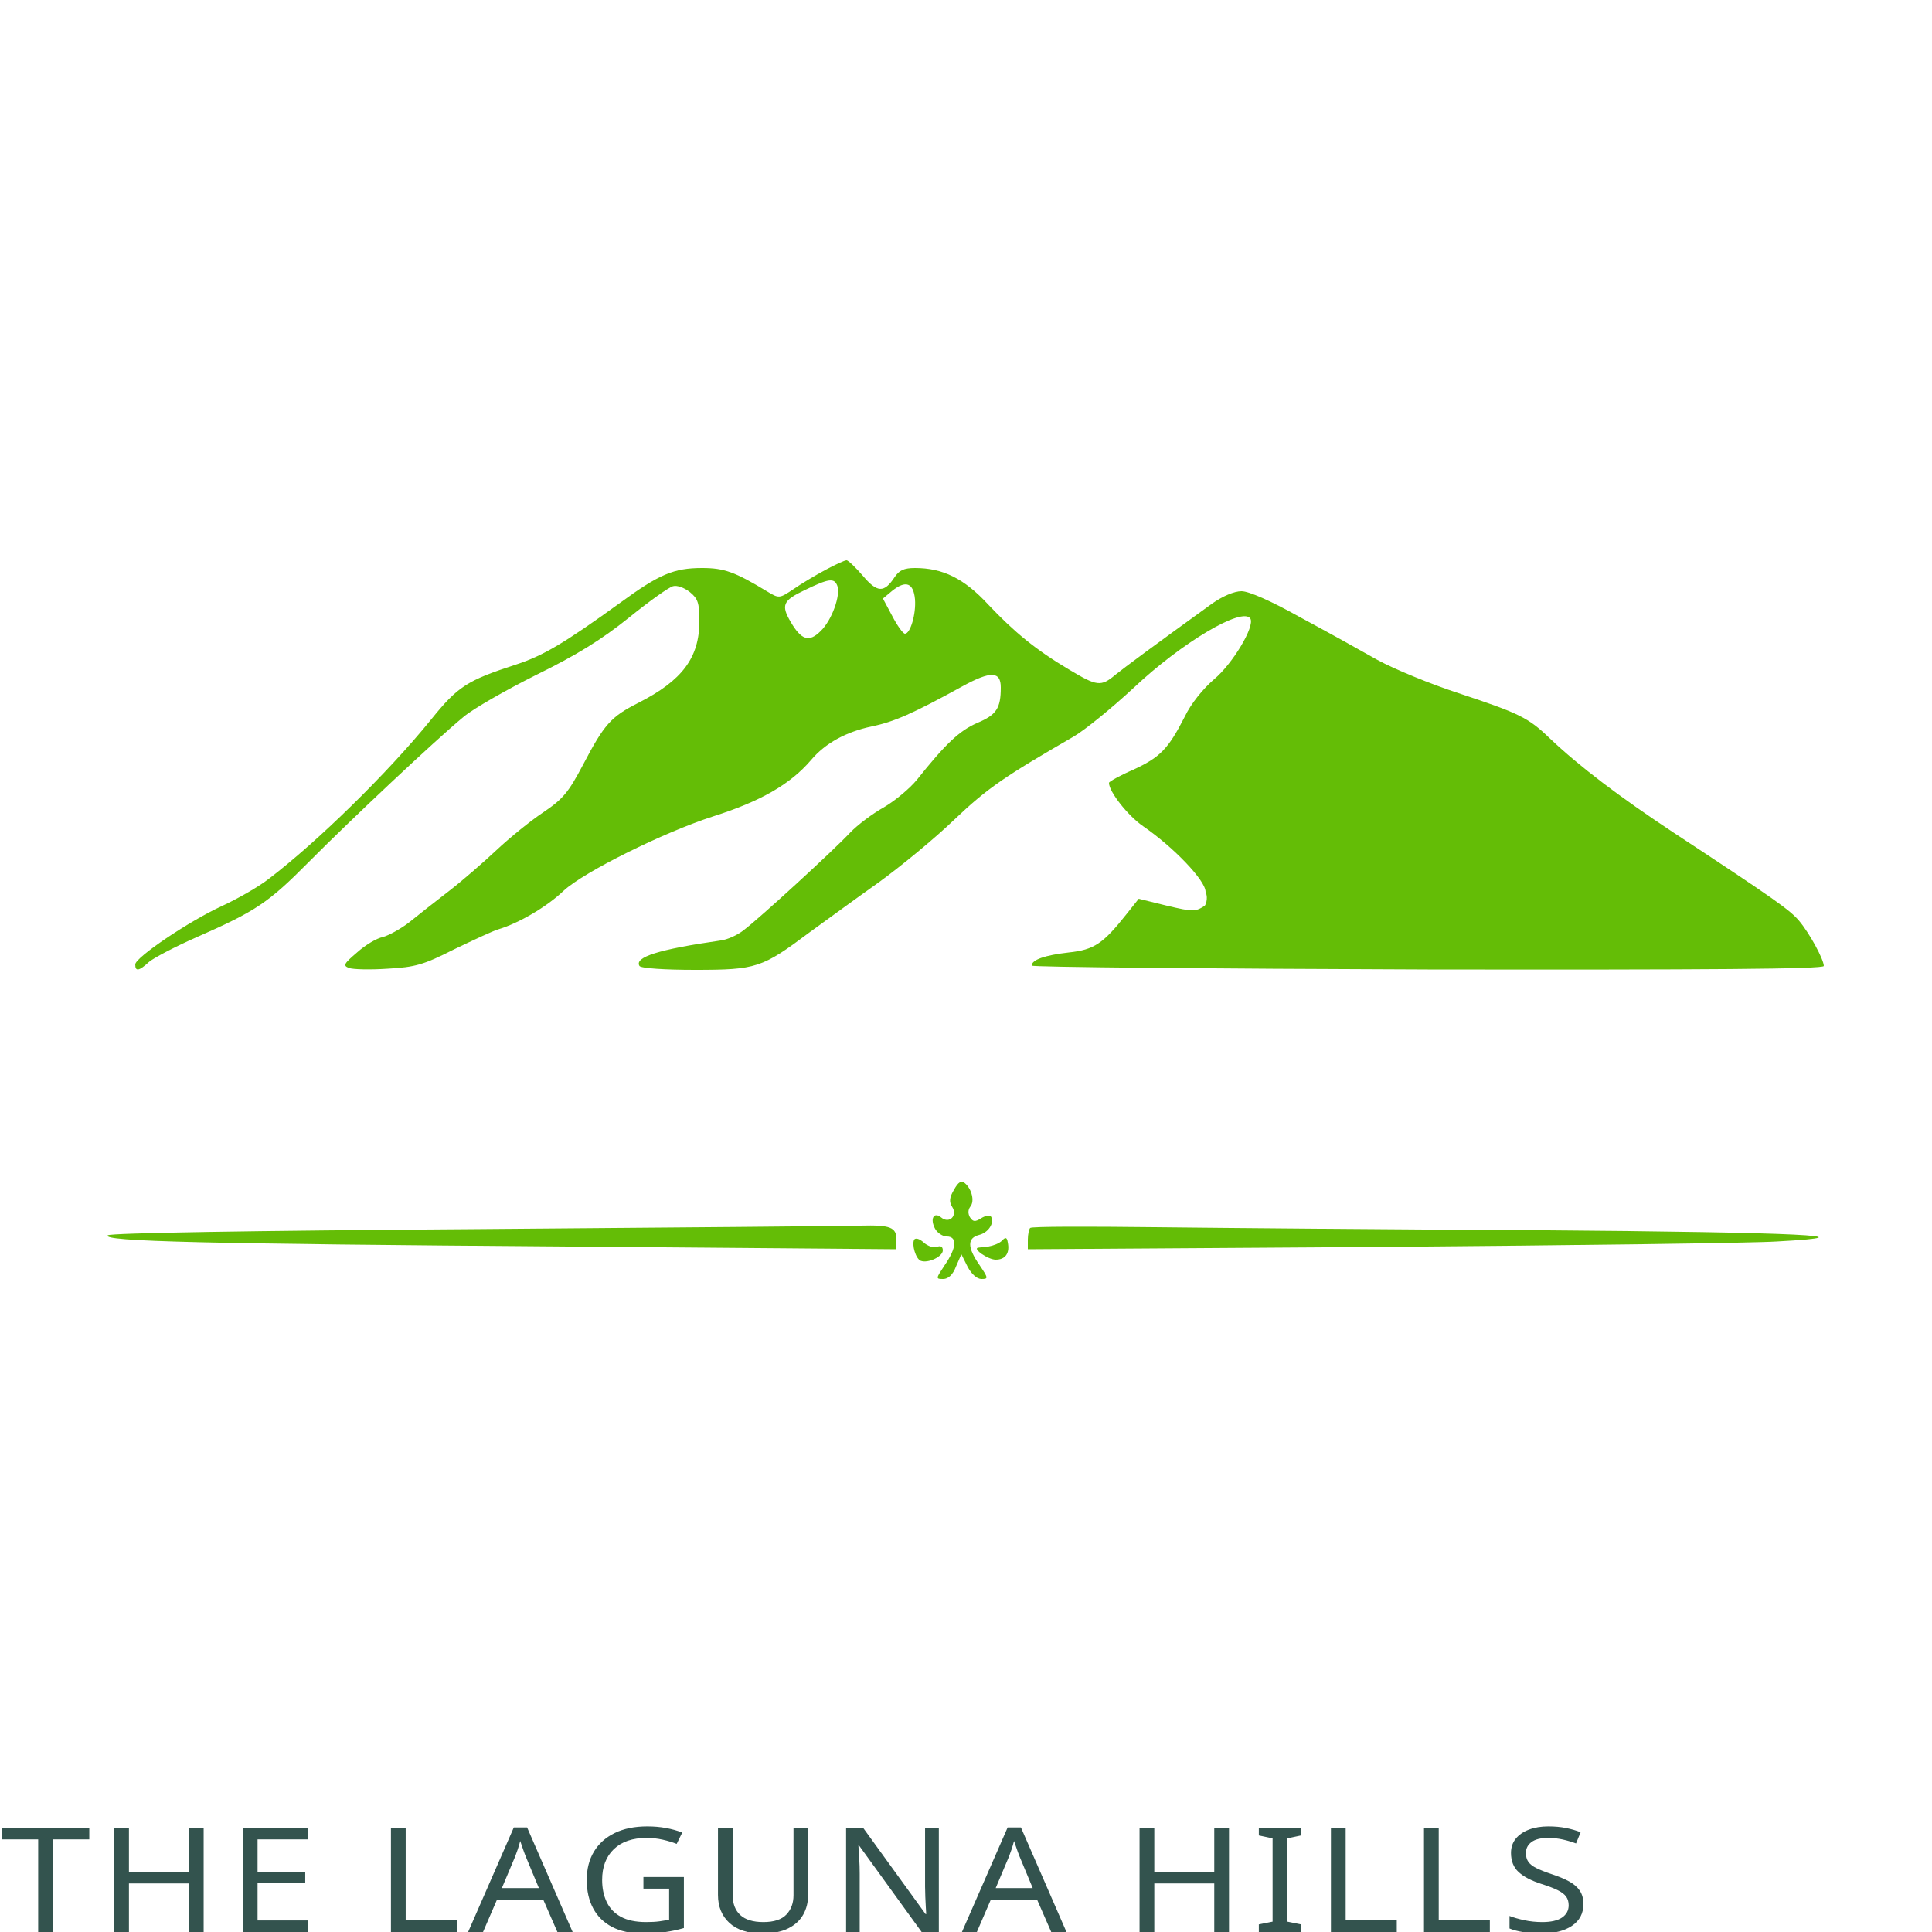
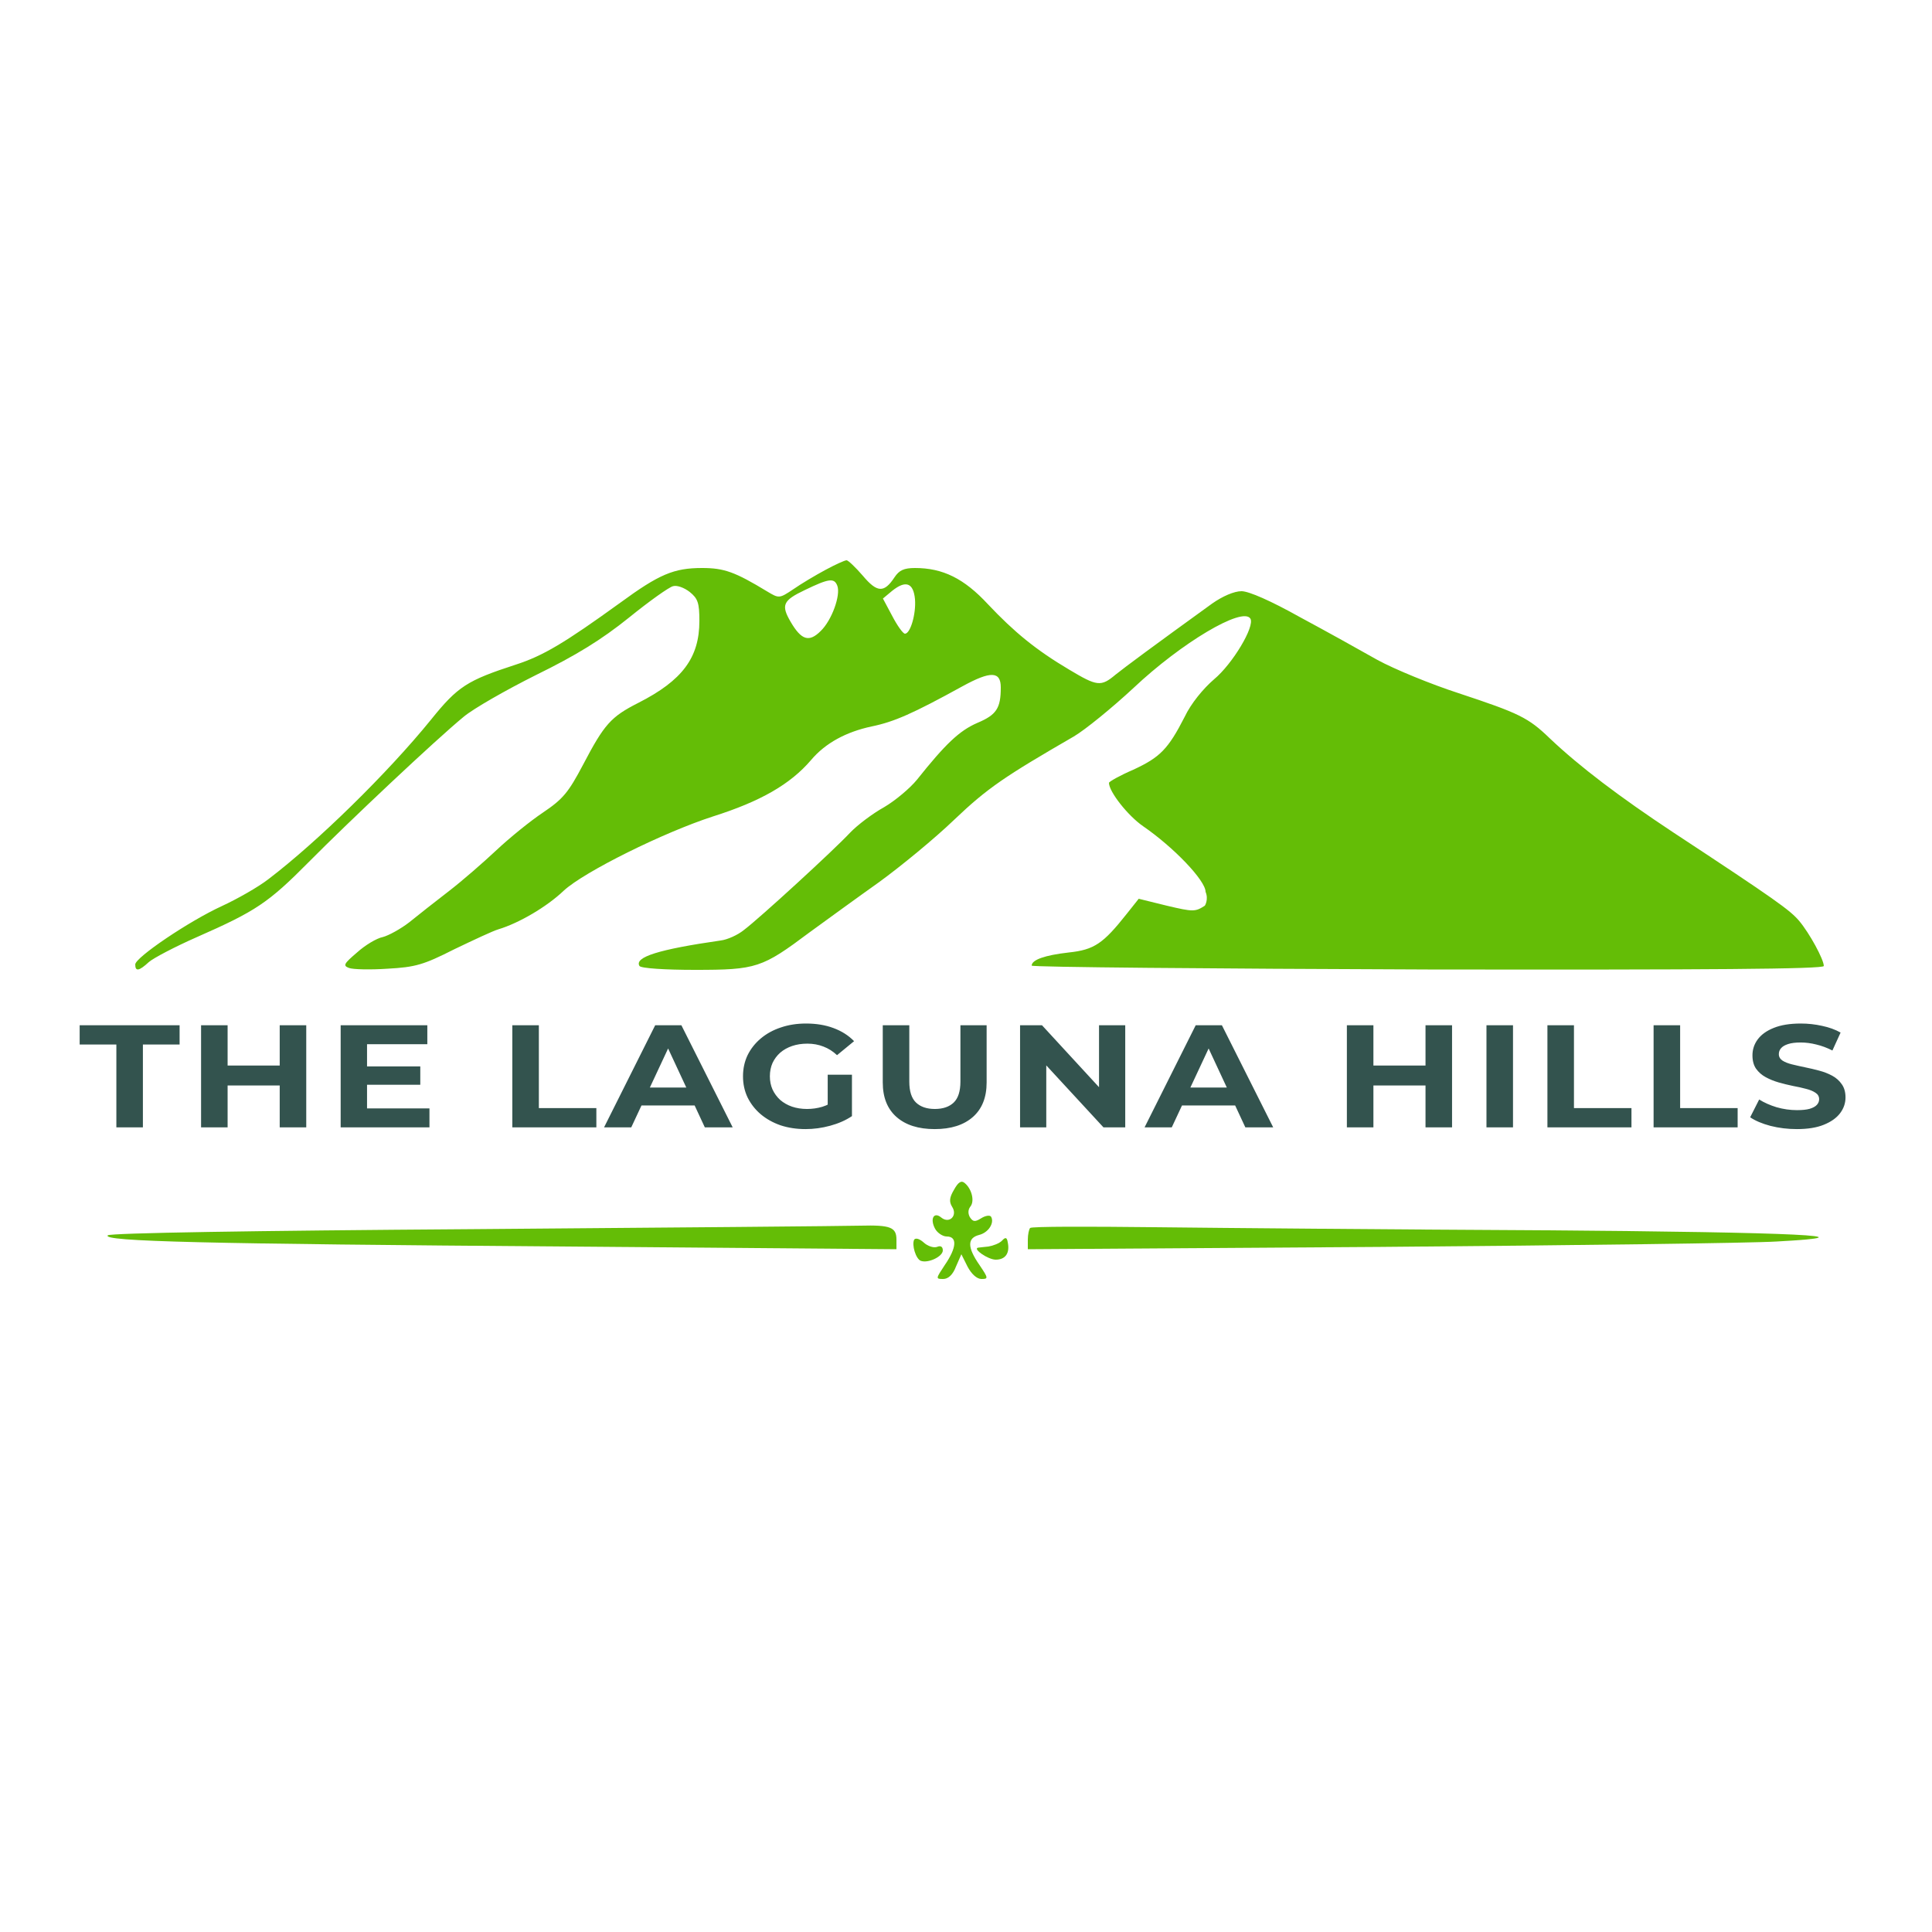
<svg xmlns="http://www.w3.org/2000/svg" version="1.0" width="500pt" height="500pt" viewBox="0 0 500 500" preserveAspectRatio="xMidYMid meet" style="width: 636.359px; height: auto;" id="svg21">
  <defs id="defs21" />
  <g transform="translate(0,500) scale(0.1,-0.1)" fill="#000000" stroke="none" id="g21">
    <path d="m 2136,3525 c -26,-14 -63,-36 -83,-50 -36,-24 -37,-24 -67,-6 -84,51 -112,61 -169,61 -73,0 -111,-16 -212,-90 -144,-104 -199,-137 -270,-160 -126,-41 -150,-56 -220,-143 -112,-138 -294,-316 -420,-412 -27,-21 -82,-52 -121,-70 -85,-39 -224,-133 -224,-151 0,-19 10,-17 35,6 11,10 68,40 125,65 152,67 184,88 290,195 103,104 327,315 400,375 25,21 109,69 187,108 104,51 169,91 240,148 53,43 105,80 115,82 10,3 29,-4 43,-15 21,-17 25,-28 25,-75 0,-95 -44,-154 -158,-212 -71,-36 -88,-55 -143,-160 -38,-72 -52,-89 -104,-124 -33,-22 -87,-66 -120,-97 -33,-31 -88,-79 -123,-106 -35,-27 -81,-63 -103,-81 -22,-17 -53,-34 -68,-38 -16,-3 -46,-21 -67,-40 -34,-29 -37,-34 -21,-40 10,-4 55,-5 100,-2 72,4 93,10 172,50 50,24 101,48 115,52 53,16 125,58 169,100 53,49 259,151 386,192 123,39 200,83 254,146 37,44 91,73 157,87 58,12 106,33 235,104 73,40 99,39 99,-3 0,-54 -11,-71 -61,-92 -46,-20 -82,-54 -156,-147 -18,-22 -56,-54 -85,-71 -29,-16 -69,-46 -88,-66 -43,-46 -235,-222 -275,-252 -16,-13 -43,-25 -60,-27 -160,-23 -224,-43 -210,-66 4,-6 67,-10 143,-10 160,0 174,5 297,97 44,32 125,91 180,130 55,40 143,112 195,162 86,82 131,112 309,215 29,17 99,74 155,126 123,116 282,211 302,179 12,-20 -46,-117 -94,-157 -28,-24 -60,-63 -76,-97 -43,-84 -64,-105 -133,-137 -35,-15 -63,-31 -63,-34 0,-23 49,-85 88,-112 80,-55 162,-141 162,-170 8.351,-19.912 -1.89,-36.379 -2,-36 -25,-16 -30,-16 -98,0 l -73,18 -31,-39 c -61,-77 -84,-93 -150,-100 -62,-7 -96,-19 -96,-34 0,-4 461,-8 1025,-10 725,-1 1025,1 1025,9 0,17 -37,85 -64,117 -24,28 -60,54 -326,229 -139,92 -242,170 -319,243 -56,54 -79,65 -236,117 -71,23 -166,62 -210,86 -44,25 -134,75 -201,111 -75,42 -132,67 -151,67 -19,0 -49,-13 -76,-32 -155,-112 -225,-164 -250,-184 -38,-32 -48,-30 -120,13 -86,51 -142,97 -210,169 -62,67 -117,94 -189,94 -29,0 -41,-6 -53,-24 -27,-41 -45,-40 -82,4 -19,22 -38,40 -42,40 -5,0 -29,-11 -55,-25 z m 31,-41 c 9,-24 -14,-89 -43,-117 -30,-30 -50,-24 -78,24 -25,43 -20,55 37,82 62,30 76,32 84,11 z m 201,-35 c 3,-38 -12,-89 -26,-89 -5,0 -20,21 -33,46 l -24,45 24,20 c 35,28 55,21 59,-22 z" class="" id="path1" style="fill:#64bd06;fill-opacity:1" />
    <path d="M2469 1921 c-12 -20 -13 -31 -5 -44 15 -23 -7 -45 -28 -28 -19 16 -30 -3 -16 -29 6 -11 20 -20 30 -20 28 0 26 -29 -5 -74 -23 -35 -24 -36 -4 -36 13 0 25 11 33 32 l14 32 16 -32 c10 -19 24 -32 36 -32 18 0 18 2 -5 36 -32 46 -32 70 -1 78 24 6 40 31 31 47 -3 5 -15 3 -26 -4 -16 -10 -21 -9 -29 3 -5 9 -5 19 1 27 12 14 4 46 -14 61 -9 8 -17 3 -28 -17z" id="path16" style="fill:#64bd06;fill-opacity:1" />
    <path d="M1227 1819 c-577 -4 -942 -10 -948 -16 -16 -16 252 -22 1184 -29 l857 -7 0 25 c0 32 -16 38 -93 36 -34 -1 -484 -5 -1000 -9z" id="path17" style="fill:#64bd06;fill-opacity:1" />
    <path d="M2666 1822 c-3 -3 -6 -17 -6 -30 l0 -25 913 6 c501 4 963 10 1025 14 258 14 57 24 -599 29 -382 2 -837 6 -1011 8 -174 2 -319 2 -322 -2z" class="" id="path18" style="fill:#64bd06;fill-opacity:1" />
    <path d="M2366 1792 c-7 -13 4 -50 17 -55 19 -7 57 11 57 27 0 10 -6 13 -15 9 -9 -3 -24 2 -34 11 -11 10 -21 13 -25 8z" id="path19" style="fill:#64bd06;fill-opacity:1" />
    <path d="M2593 1789 c-7 -7 -23 -13 -35 -15 -13 -1 -25 -3 -27 -3 -14 -3 26 -31 46 -31 25 0 37 17 31 45 -2 13 -6 14 -15 4z" id="path20" style="fill:#64bd06;fill-opacity:1" />
-     <text xml:space="preserve" style="font-style:normal;font-variant:normal;font-weight:normal;font-stretch:normal;font-size:400px;line-height:0;font-family:Montserrat;-inkscape-font-specification:'Montserrat, @wght=700';font-variant-ligatures:normal;font-variant-caps:normal;font-variant-numeric:normal;font-variant-east-asian:normal;font-variation-settings:'wght' 700;letter-spacing:17.625px;word-spacing:2.25px;writing-mode:lr-tb;direction:ltr;display:inline;opacity:1;fill:#33534e;fill-opacity:1;stroke-width:7.234" x="192.898" y="-2207.341" id="text21" transform="scale(1.059977,-0.9434164)">
-       <tspan id="tspan21" style="font-style:normal;font-variant:normal;font-weight:normal;font-stretch:normal;font-size:400px;line-height:0;font-family:Montserrat;-inkscape-font-specification:'Montserrat, @wght=700';font-variant-ligatures:normal;font-variant-caps:normal;font-variant-numeric:normal;font-variant-east-asian:normal;font-variation-settings:'wght' 700;letter-spacing:17.625px;word-spacing:2.25px;fill:#33534e;fill-opacity:1;stroke-width:7.234" x="0" y="0">THE LAGUNA HILLS</tspan>
-     </text>
+     <path d="m 284.098,-2207.341 v -227.2 h -89.6 v -52.8 h 244 v 52.8 h -89.6 v 227.2 z m 398.825,0 v -280 h 64.8 v 280 z m -192,0 v -280 h 64.8 v 280 z m 60,-114.8 v -54.8 h 136.8 v 54.8 z m 280.825,114.8 v -280 h 211.6 v 52 H 896.148 v 176 h 152.4 v 52 z m 59.6,-116.8 v -50.4 h 134.8 v 50.4 z m 359.5,116.8 v -280 h 64.8 v 227.2 h 140.4 v 52.8 z m 224.013,0 124.8,-280 h 64 l 125.2,280 h -68 l -102.4,-247.2 h 25.6 l -102.8,247.2 z m 62.4,-60 17.2,-49.2 h 144 l 17.6,49.2 z m 429.625,64.8 q -33.2,0 -61.2,-10.4 -27.6,-10.8 -48.4,-30.4 -20.4,-19.6 -32,-46 -11.2,-26.4 -11.2,-58 0,-31.6 11.2,-58 11.6,-26.4 32.4,-46 20.8,-19.6 48.8,-30 28,-10.8 61.6,-10.8 37.2,0 66.8,12.4 30,12.4 50.4,36 l -41.6,38.4 q -15.2,-16 -33.2,-23.6 -18,-8 -39.2,-8 -20.4,0 -37.2,6.4 -16.8,6.4 -29.2,18.4 -12,12 -18.8,28.4 -6.4,16.4 -6.4,36.4 0,19.6 6.4,36 6.8,16.4 18.8,28.8 12.4,12 28.8,18.4 16.8,6.4 36.8,6.4 19.2,0 37.2,-6 18.4,-6.4 35.6,-21.2 l 36.8,46.8 q -22.8,17.2 -53.2,26.4 -30,9.2 -60,9.2 z m 113.2,-35.6 -59.2,-8.4 v -105.2 h 59.2 z m 202.025,35.6 q -59.6,0 -93.2,-33.2 -33.6,-33.2 -33.6,-94.8 v -156.8 h 64.8 v 154.4 q 0,40 16.4,57.6 16.4,17.6 46,17.6 29.6,0 46,-17.6 16.4,-17.6 16.4,-57.6 v -154.4 h 64 v 156.8 q 0,61.6 -33.6,94.8 -33.6,33.2 -93.2,33.2 z m 208.425,-4.8 v -280 h 53.6 l 165.2,201.6 h -26 v -201.6 h 64 v 280 h -53.2 l -165.6,-201.6 h 26 v 201.6 z m 304.025,0 124.8,-280 h 64 l 125.2,280 h -68 l -102.4,-247.2 h 25.6 l -102.8,247.2 z m 62.4,-60 17.2,-49.2 h 144 l 17.6,49.2 z m 623.501,60 v -280 h 64.8 v 280 z m -192,0 v -280 h 64.8 v 280 z m 60,-114.8 v -54.8 h 136.8 v 54.8 z m 280.825,114.8 v -280 h 64.8 v 280 z m 148.825,0 v -280 h 64.8 v 227.2 h 140.4 v 52.8 z m 259.225,0 v -280 h 64.8 v 227.2 h 140.4 v 52.8 z m 349.778,4.8 q -33.6,0 -64.4,-8.8 -30.8,-9.2 -49.6,-23.6 l 22,-48.8 q 18,12.8 42.4,21.2 24.8,8 50,8 19.2,0 30.8,-3.6 12,-4 17.6,-10.8 5.6,-6.8 5.6,-15.6 0,-11.2 -8.8,-17.6 -8.8,-6.8 -23.2,-10.8 -14.4,-4.4 -32,-8 -17.2,-4 -34.8,-9.6 -17.2,-5.6 -31.6,-14.4 -14.4,-8.8 -23.6,-23.2 -8.8,-14.4 -8.8,-36.8 0,-24 12.8,-43.6 13.2,-20 39.2,-31.6 26.4,-12 66,-12 26.4,0 52,6.4 25.6,6 45.2,18.4 l -20,49.2 q -19.6,-11.2 -39.2,-16.4 -19.6,-5.6 -38.4,-5.6 -18.8,0 -30.8,4.4 -12,4.4 -17.2,11.6 -5.2,6.8 -5.2,16 0,10.8 8.8,17.6 8.8,6.4 23.2,10.4 14.4,4 31.6,8 17.6,4 34.8,9.2 17.6,5.2 32,14 14.4,8.8 23.2,23.2 9.2,14.4 9.2,36.4 0,23.6 -13.2,43.2 -13.2,19.6 -39.6,31.6 -26,12 -66,12 z" id="text21" style="font-size:400px;line-height:0;font-family:Montserrat;-inkscape-font-specification:'Montserrat, @wght=700';font-variation-settings:'wght' 700;letter-spacing:17.625px;word-spacing:2.25px;fill:#33534e;stroke-width:7.234" transform="scale(1.059977,-0.9434164)" aria-label="THE LAGUNA HILLS" />
  </g>
</svg>
